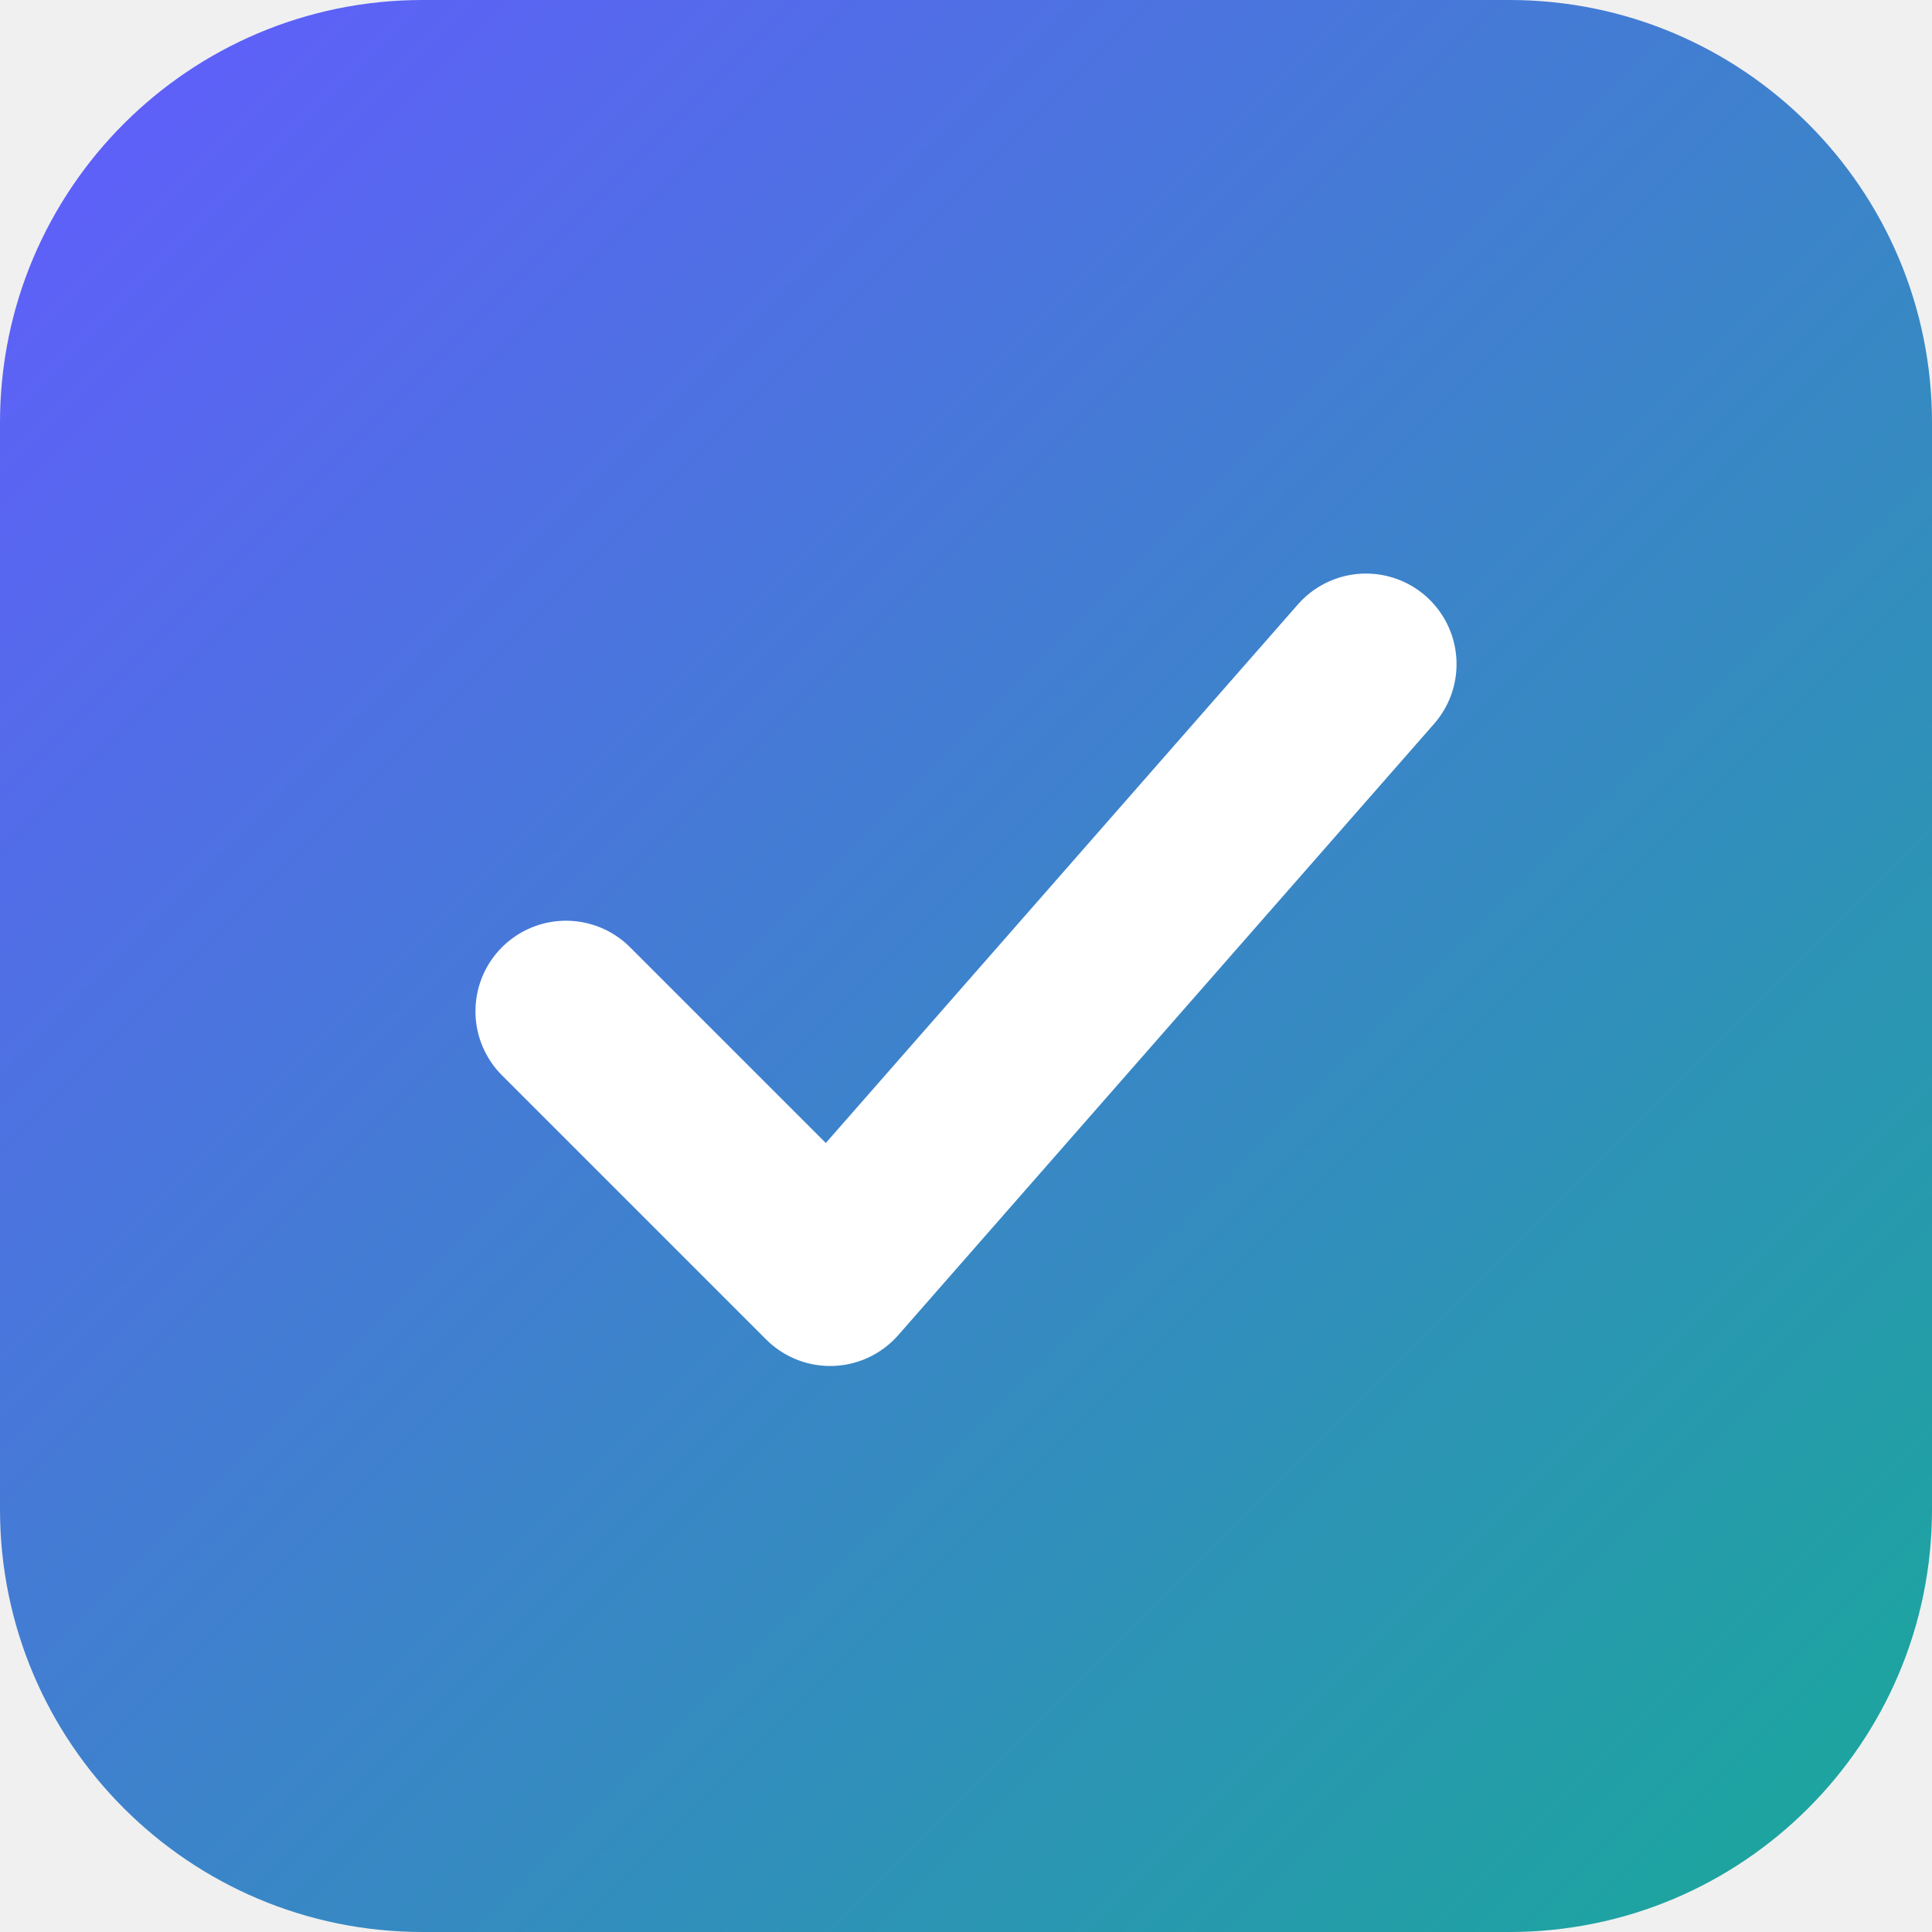
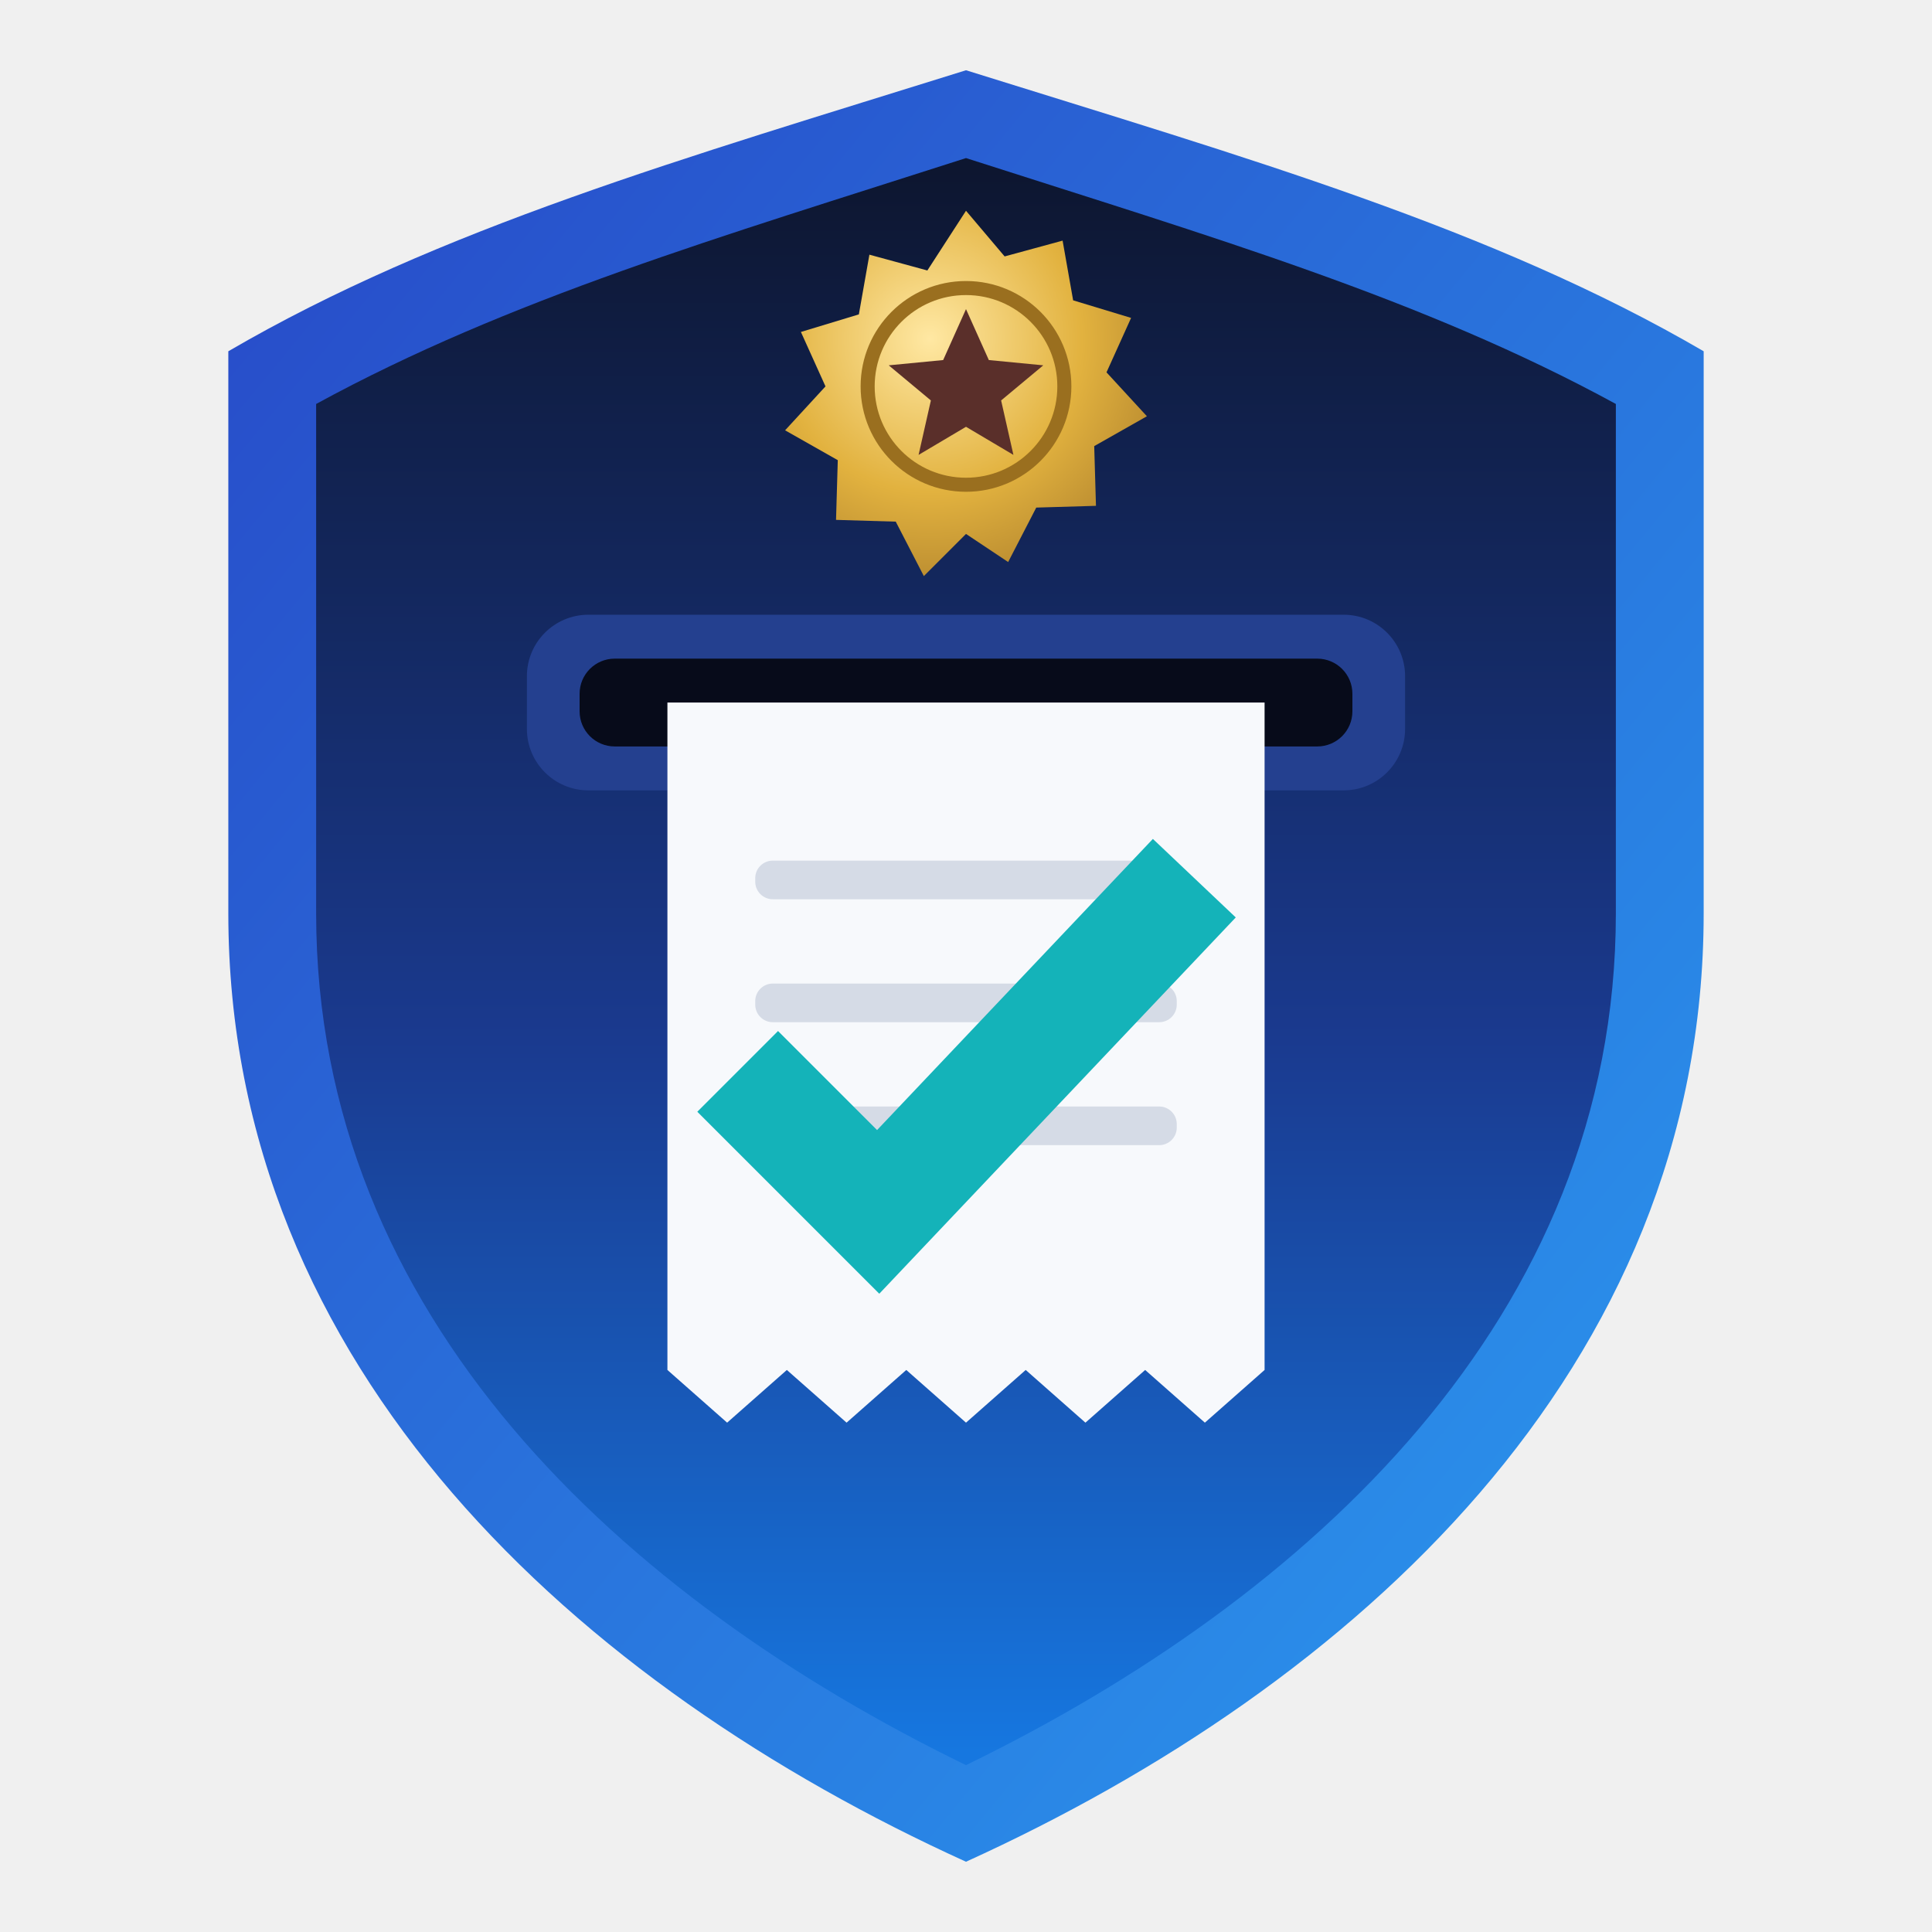
- <svg xmlns="http://www.w3.org/2000/svg" viewBox="0 0 512 512">
+ <svg xmlns="http://www.w3.org/2000/svg" viewBox="-5 0 110 110">
  <defs>
-     <linearGradient id="g" x1="0" y1="0" x2="1" y2="1">
-       <stop offset="0" stop-color="#635BFF" />
-       <stop offset="1" stop-color="#18A999" />
+     <linearGradient id="s" x1="0" y1="0" x2="0" y2="1">
+       <stop offset="0" stop-color="#0d1630" />
+       <stop offset=".55" stop-color="#1a3a8f" />
+       <stop offset="1" stop-color="#1677e0" />
    </linearGradient>
+     <linearGradient id="r" x1="0" y1="0" x2="1" y2="1">
+       <stop offset="0" stop-color="#2848c7" />
+       <stop offset="1" stop-color="#2a9bf0" />
+     </linearGradient>
+     <radialGradient id="g" cx=".4" cy=".35" r=".7">
+       <stop offset="0" stop-color="#ffe8a3" />
+       <stop offset=".6" stop-color="#e2b23f" />
+       <stop offset="1" stop-color="#b7892f" />
+     </radialGradient>
  </defs>
-   <rect width="512" height="512" rx="112" fill="url(#g)" />
-   <path d="M150 268l70 70 142-162" fill="none" stroke="#fff" stroke-width="48" stroke-linecap="round" stroke-linejoin="round" />
+   <path d="M50 4C34 9 20 13 8 20v32c0 26 20 44 42 54 22-10 42-28 42-54V20C80 13 66 9 50 4z" fill="url(#r)" />
+   <path d="M50 9C36 13.5 24 17 13 23v29c0 23 17.5 39 37 48.5C69.5 91 87 75 87 52V23C76 17 64 13.5 50 9z" fill="url(#s)" />
+   <rect x="25" y="35" width="50" height="10" rx="3.5" fill="#24408f" />
+   <rect x="28" y="37.5" width="44" height="5" rx="2" fill="#070b1a" />
+   <path d="M33 40h34v38l-3.4 3-3.4-3-3.4 3-3.4-3-3.4 3-3.4-3-3.4 3-3.4-3-3.4 3L33 78z" fill="#f7f9fc" />
+   <rect x="38" y="49" width="24" height="2.2" rx="1" fill="#d5dbe6" />
+   <rect x="38" y="56" width="24" height="2.2" rx="1" fill="#d5dbe6" />
+   <rect x="38" y="63" width="24" height="2.2" rx="1" fill="#d5dbe6" />
+   <path d="M37 61l8 8 18-19" fill="none" stroke="#14b3b9" stroke-width="6.5" />
+   <path d="M50 12l2.2 2.6 3.3-.9.6 3.4 3.3 1-1.4 3.1 2.3 2.5-3 1.7.1 3.4-3.4.1-1.6 3.1L50 30.4l-2.4 2.4-1.6-3.1-3.4-.1.1-3.4-3-1.7 2.3-2.5-1.4-3.1 3.3-1 .6-3.4 3.3.9z" fill="url(#g)" />
+   <circle cx="50" cy="22" r="5.6" fill="none" stroke="#9a6f1f" stroke-width=".8" />
+   <path d="M50 17.6l1.3 2.9 3.1.3-2.4 2 .7 3.1-2.7-1.6-2.7 1.6.7-3.1-2.4-2 3.1-.3z" fill="#5a2f2a" />
</svg>
